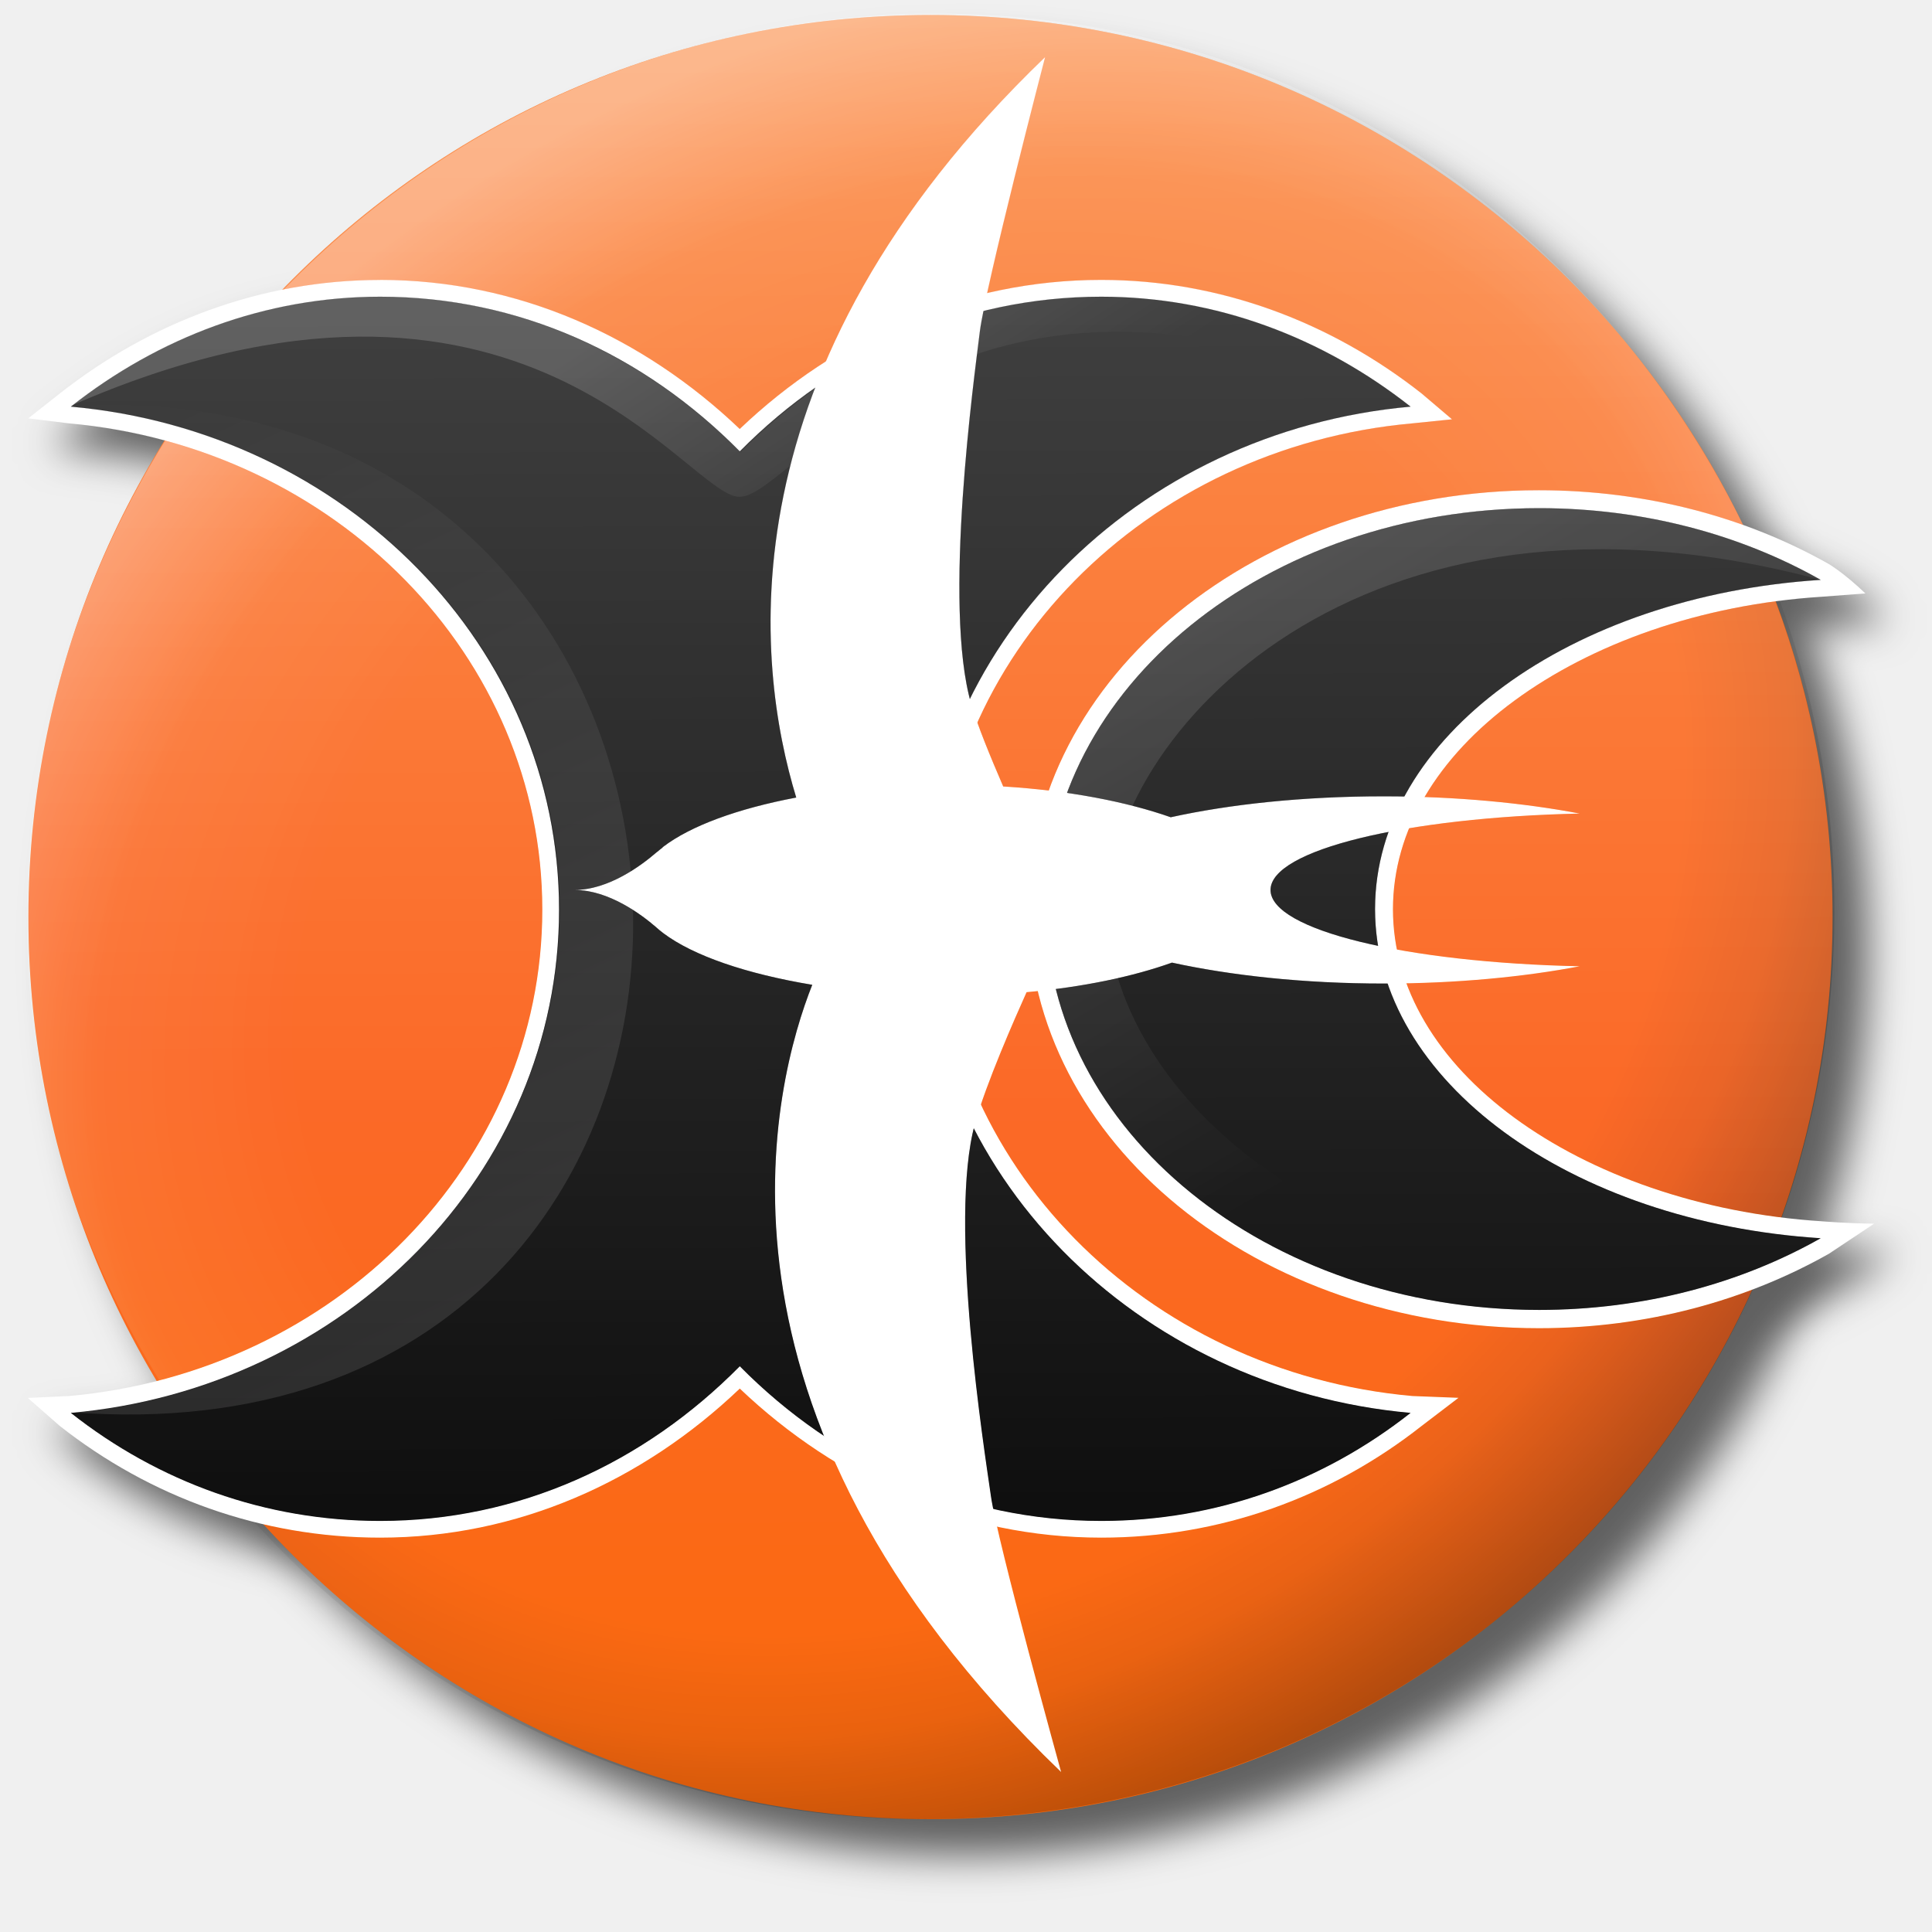
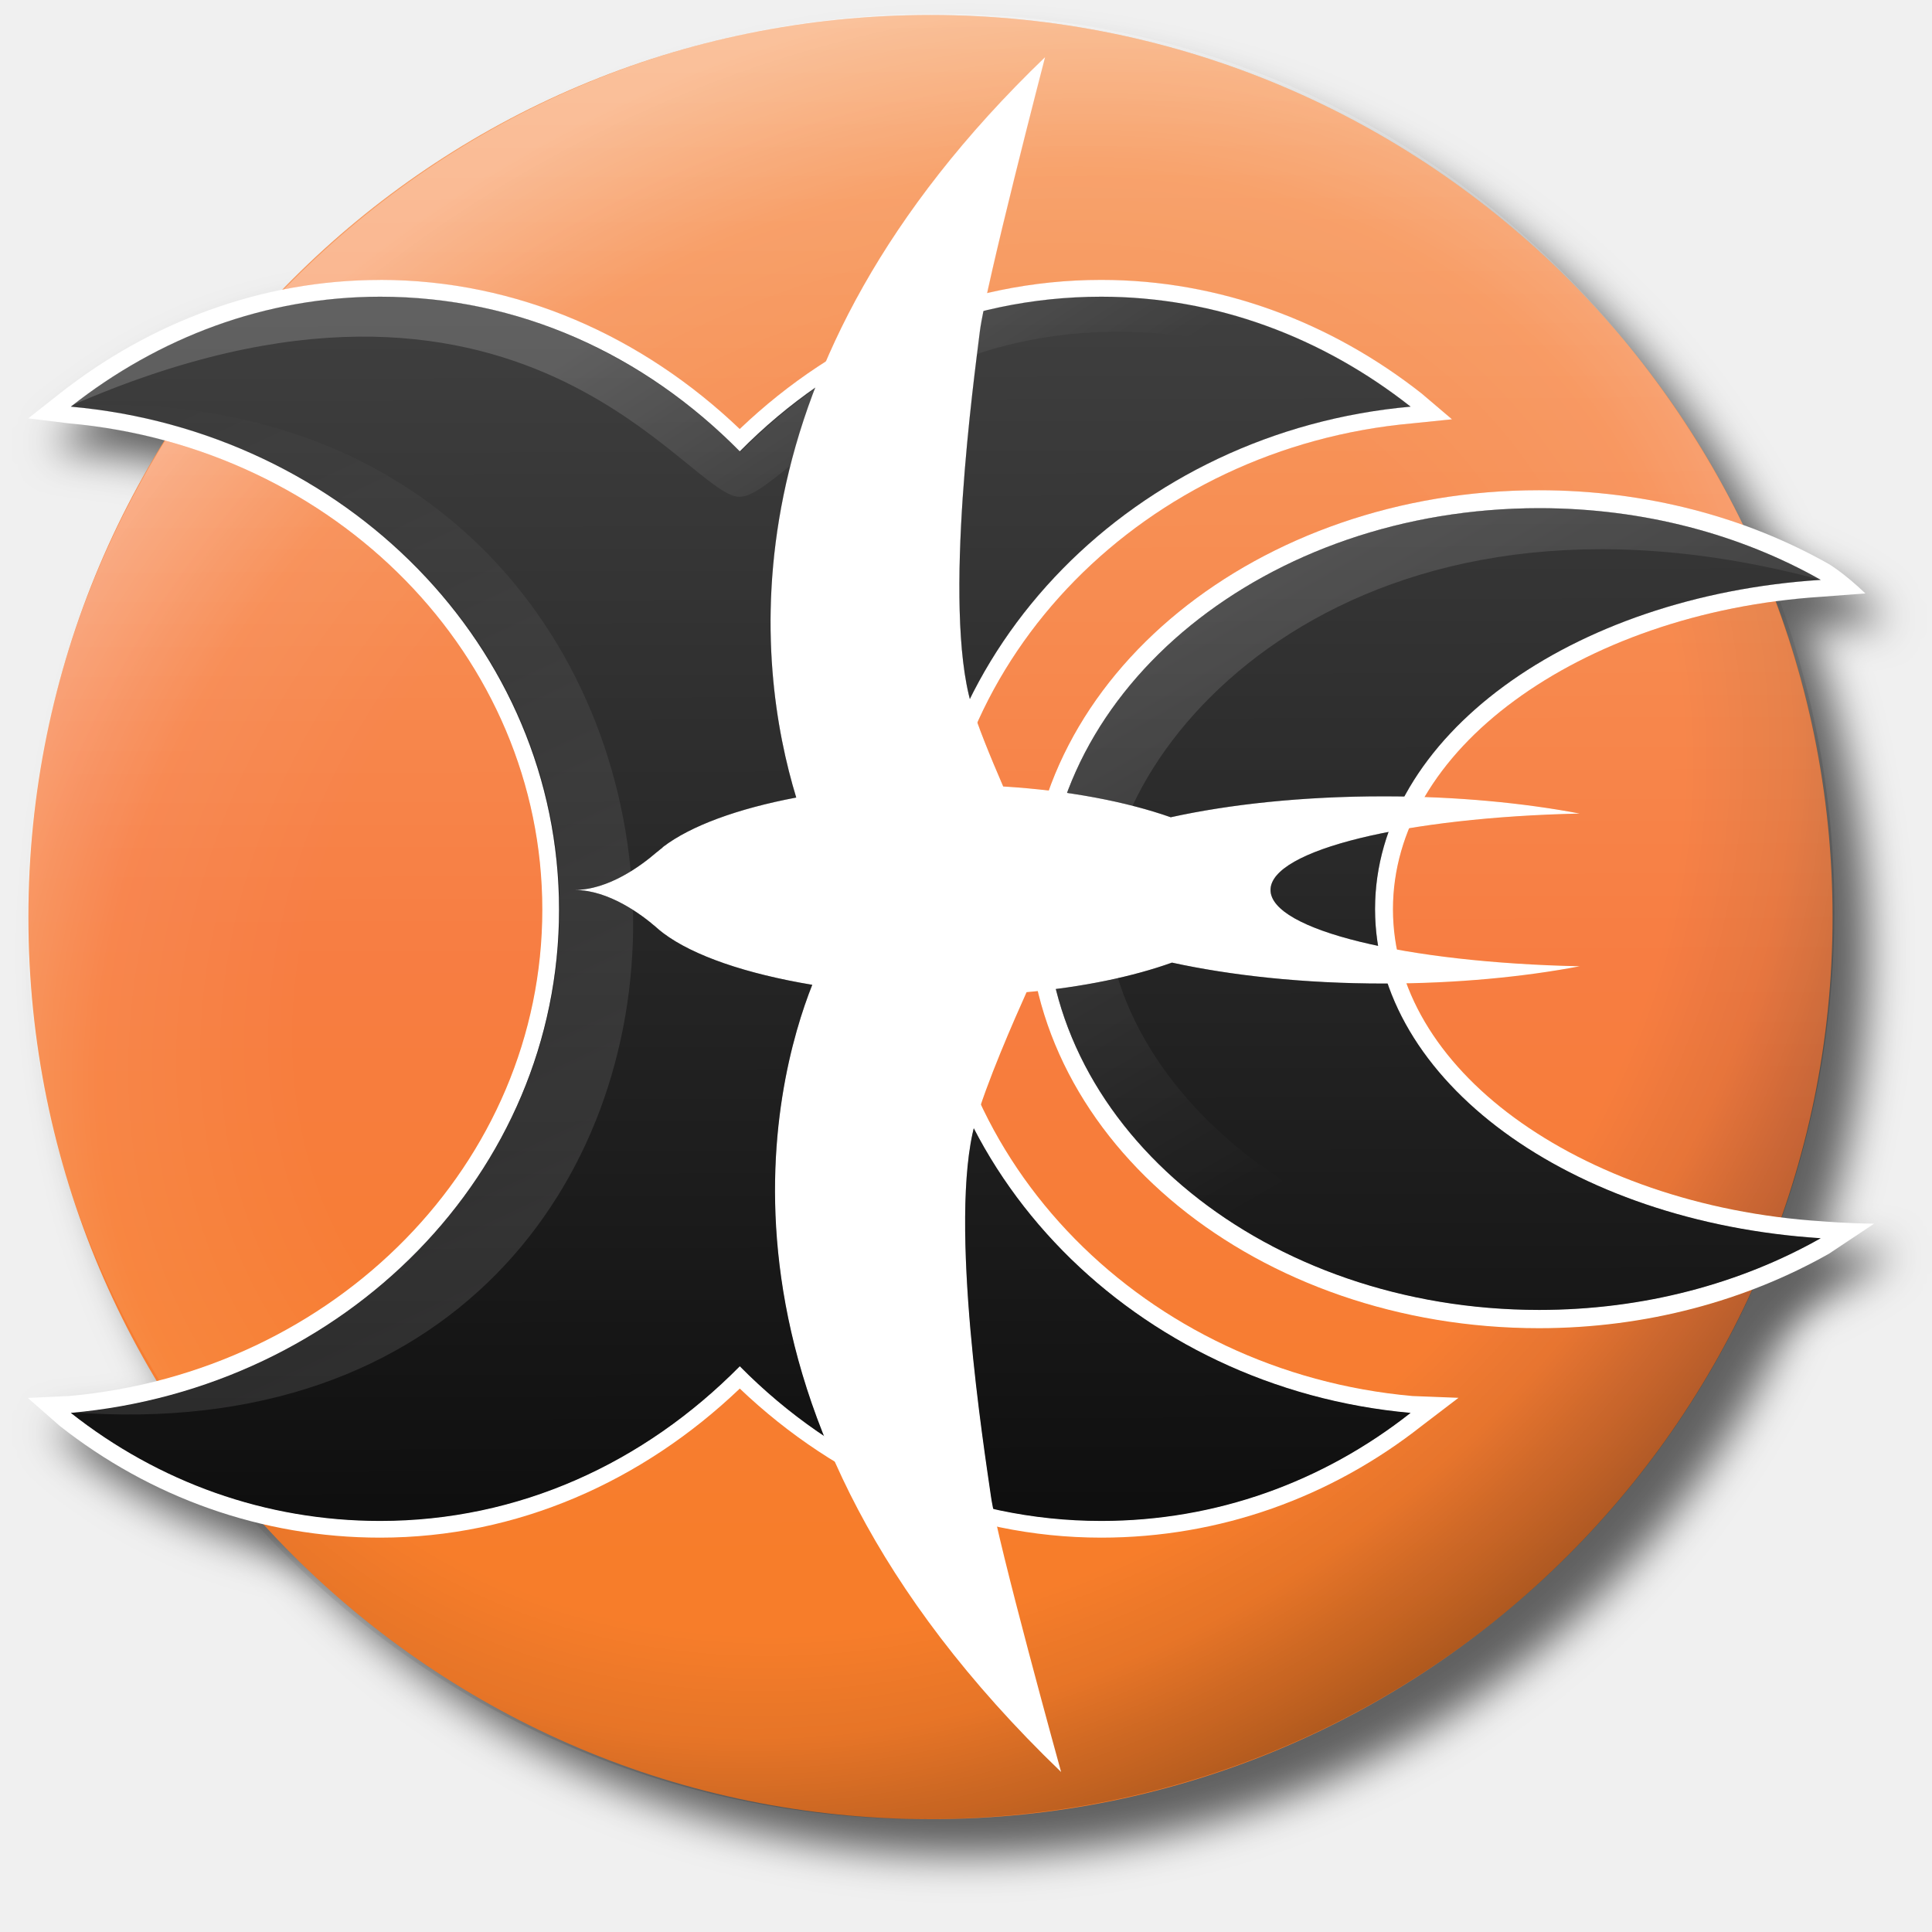
<svg xmlns="http://www.w3.org/2000/svg" xmlns:xlink="http://www.w3.org/1999/xlink" width="267" height="267" id="svg6431" version="1.1" style="display:inline;enable-background:new" viewBox="0 -14.8 272 272">
  <defs id="defs6433">
    <linearGradient id="linearGradient3737">
      <stop style="stop-color:#000000;stop-opacity:1;" offset="0" id="stop3739" />
      <stop style="stop-color:#ffffff;stop-opacity:1;" offset="1" id="stop3741" />
    </linearGradient>
    <linearGradient id="linearGradient5077">
      <stop style="stop-color:#fffeff;stop-opacity:1;" offset="0" id="stop5079" />
      <stop style="stop-color:#fffeff;stop-opacity:0;" offset="1" id="stop5081" />
    </linearGradient>
    <linearGradient id="linearGradient5091">
      <stop style="stop-color:#fffeff;stop-opacity:1;" offset="0" id="stop5093" />
      <stop style="stop-color:#fffeff;stop-opacity:0;" offset="1" id="stop5095" />
    </linearGradient>
    <linearGradient id="linearGradient5097">
      <stop style="stop-color:#fffeff;stop-opacity:1;" offset="0" id="stop5099" />
      <stop style="stop-color:#fffeff;stop-opacity:0;" offset="1" id="stop5101" />
    </linearGradient>
    <linearGradient xlink:href="#linearGradient5097" id="linearGradient6720" gradientUnits="userSpaceOnUse" gradientTransform="matrix(2.763134,0,0,2.821533,-909.8943,337.7867)" x1="354.729" y1="231.96" x2="331.811" y2="182.338" />
    <linearGradient xlink:href="#linearGradient5091" id="linearGradient6722" gradientUnits="userSpaceOnUse" gradientTransform="matrix(2.763134,0,0,2.821533,-909.8943,337.7867)" x1="362.675" y1="176.071" x2="371.379" y2="189.978" />
    <linearGradient xlink:href="#linearGradient5077" id="linearGradient6724" gradientUnits="userSpaceOnUse" gradientTransform="matrix(8.394934,0,0,8.394951,-5.622329,-7776.198)" spreadMethod="pad" x1="20.249" y1="1029.575" x2="25.564" y2="1038.782" />
    <radialGradient id="radialGradient5029-1" gradientUnits="userSpaceOnUse" cx="47.25" cy="82.5" r="3.78" fx="47.25" fy="82.5" gradientTransform="matrix(0.205043,0,0,0.205043,63.39111,1005.405)">
      <stop offset="0.286" style="stop-color:#000000;stop-opacity:0;" id="stop5031-7" />
      <stop id="stop4671-4" style="stop-color:#000000;stop-opacity:0;" offset="0.7" />
      <stop offset="0.8" style="stop-color:#000000;stop-opacity:0.196;" id="stop3766" />
      <stop offset="1.00" style="stop-color: rgb(0, 0, 0);" id="stop5033-0" />
    </radialGradient>
    <radialGradient r="15.977" fy="15.935" fx="15.977" cy="15.935" cx="15.977" gradientTransform="matrix(8.011541,-6.391535,5.190444,6.50602,-83.45232,125.4452)" gradientUnits="userSpaceOnUse" id="radialGradient3106" xlink:href="#radialGradient5029-1" />
    <radialGradient id="radialGradient5021-4" gradientUnits="userSpaceOnUse" cx="47.25" cy="82.5" r="3.78" fx="47.25" fy="82.5" gradientTransform="matrix(0.205043,0,0,0.205043,63.39111,1005.405)">
      <stop offset="0" style="stop-color:#ffffff;stop-opacity:0;" id="stop5025-8" />
      <stop id="stop3768" style="stop-color:#ffffff;stop-opacity:0;" offset="0.6" />
      <stop id="stop3721-8" style="stop-color:#ffffff;stop-opacity:0.196;" offset="0.8" />
      <stop id="stop3719-2" style="stop-color:#ffffff;stop-opacity:1;" offset="1" />
    </radialGradient>
    <radialGradient r="15.977" fy="-13.203" fx="26.492" cy="-13.203" cx="26.492" gradientTransform="matrix(4.322631,6.019453,-7.667295,5.505988,-92.44255,40.33294)" gradientUnits="userSpaceOnUse" id="radialGradient3743" xlink:href="#radialGradient5021-4" />
    <filter id="filter3765" style="color-interpolation-filters:sRGB" x="0" y="0" width="1" height="1">
      <feBlend mode="lighten" in2="BackgroundImage" id="feBlend3767" />
    </filter>
    <filter id="filter3884" style="color-interpolation-filters:sRGB" x="-3.496" y="-2.783" width="4.522" height="3.822">
      <feBlend mode="multiply" in2="BackgroundImage" id="feBlend3886" />
    </filter>
    <linearGradient xlink:href="#linearGradient3737" id="linearGradient3743" x1="131.902" y1="267" x2="131.221" y2="0" gradientUnits="userSpaceOnUse" />
    <filter id="filter3905">
      <feGaussianBlur stdDeviation="1.012" id="feGaussianBlur3907" />
    </filter>
    <filter id="filter3909" x="-0.027" y="-0.027" width="1.053" height="1.053">
      <feGaussianBlur stdDeviation="0.356" id="feGaussianBlur3911" />
    </filter>
    <filter id="filter3913" x="-0.056" y="-0.058" width="1.113" height="1.116">
      <feGaussianBlur stdDeviation="1.012" id="feGaussianBlur3915" />
    </filter>
    <filter id="filter3917" x="-0.034" y="-0.038" width="1.067" height="1.077">
      <feGaussianBlur stdDeviation="2.827" id="feGaussianBlur3919" />
    </filter>
  </defs>
  <g id="layer4" style="display:inline;opacity:0.6;filter:url(#filter3884)" transform="translate(2.999992,-13.68749)">
    <g transform="matrix(2.763134,0,0,2.821533,-904.7377,-450.5755)" id="g28-4-8" style="display:inline;fill:#ffffff;fill-opacity:1;stroke:none;filter:url(#filter3905)">
      <g id="g30-9-2" style="fill:#ffffff;fill-opacity:1;stroke:none" />
      <g id="g34-2-0" style="fill:#ffffff;fill-opacity:1;stroke:none" />
      <g id="g34-8-4-2" style="fill:#ffffff;fill-opacity:1;stroke:none" />
    </g>
    <circle style="display:inline;fill:#000000;fill-opacity:1;fill-rule:nonzero;stroke:none;filter:url(#filter3909);enable-background:new" id="path5438-7" transform="matrix(7.948951,0,0,7.948951,5.957061,6.435168)" cx="15.977" cy="15.935" r="15.977" />
    <g transform="matrix(2.763134,0,0,2.821533,-906.7377,-454.5755)" id="g28-4-1" style="display:inline;fill:#000000;fill-opacity:1;stroke:none;filter:url(#filter3913);enable-background:new">
      <g id="g30-9-26" style="fill:#000000;fill-opacity:1;stroke:none">
        <path style="fill:#000000;fill-opacity:1" d="m 406.625,186.594 c -14.264,0 -26.031,9.25 -26.031,20.906 0,11.655 11.767,20.906 26.031,20.906 5.484,0 10.576,-1.387 14.781,-3.719 0,0 2.297,-1.497 2.297,-1.497 -1.381,-0.012 -2.66,-0.118 -2.66,-0.118 -6.222,-0.391 -11.756,-2.356 -15.669,-5.166 -3.913,-2.81 -6.188,-6.464 -6.188,-10.406 0,-3.942 2.274,-7.589 6.188,-10.406 3.913,-2.818 9.435,-4.795 15.656,-5.185 0,0 2.228,-0.166 2.228,-0.166 -1.082,-1.014 -1.853,-1.461 -1.853,-1.461 -4.209,-2.333 -9.3,-3.688 -14.781,-3.688 z" id="path4602-0" />
      </g>
      <g id="g34-2-4" style="fill:#000000;fill-opacity:1;stroke:none" />
      <g id="g34-8-4-9" style="fill:#000000;fill-opacity:1;stroke:none" />
    </g>
    <path style="display:inline;fill:#000000;fill-opacity:1;filter:url(#filter3917);enable-background:new" d="m 53.675,42.299 c -16.747,0 -32.402,5.974 -45.123,16.002 0,0 -4.422,3.487 -4.422,3.487 0,0 5.734,0.705 5.734,0.705 37.502,3.35 66.635,32.798 66.635,68.471 0,35.679 -29.132,65.119 -66.635,68.472 0,0 -5.796,0.269 -5.796,0.269 0,0 4.484,3.931 4.484,3.931 12.737,10.036 28.402,15.741 45.123,15.741 19.353,0 36.974,-7.956 50.632,-20.987 13.689,13.052 31.532,20.987 50.894,20.987 16.72,0 32.383,-5.701 45.123,-15.741 0,0 5.175,-3.946 5.175,-3.946 0,0 -6.487,-0.252 -6.487,-0.252 -37.504,-3.352 -66.897,-32.8 -66.897,-68.472 0,-35.662 29.394,-65.123 66.897,-68.471 0,0 5.575,-0.571 5.575,-0.571 0,0 -4.263,-3.624 -4.263,-3.624 -12.723,-10.024 -28.376,-16.002 -45.123,-16.002 -19.362,0 -37.205,7.934 -50.894,20.987 C 90.65,50.253 73.028,42.299 53.675,42.299 v 8.39e-4 z" id="path4484-4" />
  </g>
  <g id="layer3" style="display:inline" transform="translate(2.999992,194.3125)">
-     <circle style="display:inline;fill:#fb690c;fill-opacity:1;fill-rule:nonzero;stroke:none" id="path5438" cx="15.977" cy="15.935" r="15.977" transform="matrix(7.948951,0,0,7.948951,1,-206.6648)" />
+     <circle style="display:inline;fill:#f77d2a;fill-opacity:1;fill-rule:nonzero;stroke:none" id="path5438" cx="15.977" cy="15.935" r="15.977" transform="matrix(7.948951,0,0,7.948951,1,-206.6648)" />
  </g>
  <g id="layer2" style="display:inline;opacity:0.343" transform="translate(2.999992,-13.68749)">
    <path style="display:inline;fill:url(#radialGradient3106);fill-opacity:1;fill-rule:nonzero;stroke:none" d="M 25.6,204.562 C 48.989,235.165 85.765,255 127.256,255 c 71.656,0 128,-57.308 128,-128 0,-18.439 -3.981,-35.911 -11,-51.75 z" id="path4663" />
    <path style="display:inline;fill:url(#radialGradient3743);fill-opacity:1;fill-rule:nonzero;stroke:none" d="M 27.915,205.591 244.258,76.664 C 223.598,31.588 181.053,0.8 128.8,0.8 58.108,0.8 0.8,58.107 0.8,128.799 c 0,29.201 10.654,55.254 27.115,76.791 z" id="path5438-17" />
  </g>
  <g id="layer10" style="display:inline" transform="translate(2.999992,-13.68749)">
    <g transform="matrix(2.763134,0,0,2.821533,-909.8943,-458.5755)" id="g28-4" style="display:inline;fill:#ffffff;fill-opacity:1;stroke:none">
      <g id="g30-9" style="fill:#ffffff;fill-opacity:1;stroke:none">
        <path style="fill:#ffffff;fill-opacity:1" d="m 406.625,186.594 c -14.264,0 -26.031,9.25 -26.031,20.906 0,11.655 11.767,20.906 26.031,20.906 5.484,0 10.576,-1.387 14.781,-3.719 0,0 2.297,-1.497 2.297,-1.497 -1.381,-0.012 -2.66,-0.118 -2.66,-0.118 -6.222,-0.391 -11.756,-2.356 -15.669,-5.166 -3.913,-2.81 -6.188,-6.464 -6.188,-10.406 0,-3.942 2.274,-7.589 6.188,-10.406 3.913,-2.818 9.435,-4.795 15.656,-5.185 0,0 2.228,-0.166 2.228,-0.166 -1.082,-1.014 -1.853,-1.461 -1.853,-1.461 -4.209,-2.333 -9.3,-3.688 -14.781,-3.688 z" id="path4602" />
      </g>
      <g id="g34-2" style="fill:#ffffff;fill-opacity:1;stroke:none" />
      <g id="g34-8-4" style="fill:#ffffff;fill-opacity:1;stroke:none" />
    </g>
    <path transform="matrix(8.394934,0,0,8.394951,-5.622329,-8572.56)" style="display:inline;fill:#ffffff;fill-opacity:1" d="m 6.688,1025.719 c -1.995,0 -3.86,0.712 -5.375,1.906 0,0 -0.527,0.415 -0.527,0.415 0,0 0.683,0.084 0.683,0.084 4.467,0.399 7.938,3.907 7.938,8.156 0,4.25 -3.47,7.757 -7.938,8.156 0,0 -0.69,0.032 -0.69,0.032 0,0 0.534,0.468 0.534,0.468 1.517,1.196 3.383,1.875 5.375,1.875 2.305,0 4.404,-0.948 6.031,-2.5 1.631,1.555 3.756,2.5 6.062,2.5 1.992,0 3.857,-0.679 5.375,-1.875 0,0 0.616,-0.47 0.616,-0.47 0,0 -0.773,-0.03 -0.773,-0.03 -4.467,-0.399 -7.969,-3.907 -7.969,-8.156 0,-4.248 3.501,-7.757 7.969,-8.156 0,0 0.664,-0.068 0.664,-0.068 0,0 -0.508,-0.432 -0.508,-0.432 -1.516,-1.194 -3.38,-1.906 -5.375,-1.906 -2.306,0 -4.432,0.945 -6.062,2.5 -1.627,-1.552 -3.726,-2.5 -6.031,-2.5 v 10e-5 z" id="path4484" />
  </g>
  <g id="layer1" transform="translate(2.999992,-810.0497)" style="display:inline">
    <g style="fill:#000000" id="g30" transform="matrix(2.763134,0,0,2.821533,-909.8943,337.7867)">
      <path id="path32" d="m 398.274,207.492 c 0,-8.577 9.966,-15.625 22.708,-16.425 -4.068,-2.255 -9.011,-3.578 -14.346,-3.578 -13.878,0 -25.129,8.955 -25.129,20.003 0,11.046 11.251,20.003 25.129,20.003 5.334,0 10.278,-1.323 14.346,-3.578 -12.742,-0.801 -22.708,-7.848 -22.708,-16.425 z" style="fill:#000000" />
    </g>
    <path transform="matrix(8.394934,0,0,8.394951,-5.622329,-7776.198)" style="fill:#000000" id="path7570" d="m 6.688,1026 c -1.926,0 -3.718,0.685 -5.188,1.844 4.603,0.411 8.188,4.032 8.188,8.437 0,4.406 -3.584,8.026 -8.188,8.438 1.469,1.158 3.261,1.812 5.188,1.812 2.324,0 4.425,-0.968 6.031,-2.594 1.606,1.626 3.738,2.594 6.062,2.594 1.926,0 3.718,-0.654 5.188,-1.812 -4.603,-0.411 -8.219,-4.031 -8.219,-8.438 0,-4.406 3.615,-8.027 8.219,-8.437 -1.47,-1.158 -3.261,-1.844 -5.188,-1.844 -2.324,0 -4.457,0.968 -6.062,2.594 C 11.113,1026.968 9.012,1026 6.688,1026 Z" />
  </g>
  <g style="display:inline;opacity:0.323" transform="translate(2.999992,-810.0497)" id="g3651">
    <path id="path3659" d="m 6.944,852.396 c 19.323,1.727 36.538,10.189 48.923,22.843 12.385,12.655 19.939,29.5 19.939,47.995 0,18.495 -7.554,35.341 -19.939,47.994 C 43.482,983.881 26.266,992.344 6.944,994.071 60.574,998.228 86.554,961.466 86.136,924.336 85.719,887.205 58.904,849.707 6.944,852.396 Z" style="opacity:0.5;fill:url(#linearGradient6720);fill-opacity:1" />
    <path id="path3661" d="m 195.533,852.396 c -12.337,-9.721 -27.336,-15.426 -43.508,-15.426 -19.51,0 -37.308,8.293 -50.789,21.941 -13.481,-13.649 -31.276,-21.941 -50.786,-21.941 -16.173,0 -31.171,5.703 -43.506,15.426 63.661,-27.857 86.738,12.807 94.17,12.807 7.91,0 31.887,-42.276 94.419,-12.807 z" style="opacity:0.6;fill:url(#linearGradient6722);fill-opacity:1" />
    <path id="path3663" d="m 152.863,923.233 c 0,-24.201 35.268,-63.815 100.472,-46.344 -11.24,-6.363 -24.899,-10.095 -39.64,-10.095 -38.347,0 -69.435,25.267 -69.435,56.44 0,31.166 31.088,56.439 69.435,56.439 14.739,0 28.4,-3.733 39.64,-10.096 -61.788,16.557 -100.472,-18.979 -100.472,-46.343 z" style="opacity:0.6;fill:url(#linearGradient6724);fill-opacity:1;stroke:none" />
  </g>
  <g id="layer7" style="display:inline" transform="translate(2.999992,-13.68749)">
    <g transform="matrix(2.763134,0,0,2.756176,-909.8943,-443.5479)" id="g46" style="display:inline;fill:#ffffff;fill-opacity:1;stroke:none">
      <path style="fill:#ffffff;fill-opacity:1;stroke:none" d="m 26.781,1.25 c -8.25,7.927 -7.333,15.43 -6.312,18.781 -1.491,0.282 -2.677,0.718 -3.375,1.25 -0.011,0.008 -0.021,0.023 -0.031,0.031 -0.02,0.019 -0.058,0.041 -0.156,0.125 -0.36,0.309 -1.192,0.938 -2.062,0.938 0.871,0 1.703,0.628 2.062,0.938 0.059,0.054 0.119,0.104 0.188,0.156 0.764,0.576 2.111,1.034 3.781,1.312 -0.956,2.406 -3.246,10.775 6.312,19.969 0,0 -1.62,-5.853 -1.781,-7 C 25.245,36.603 24.319,30.792 25,28.312 c 0.277,-1.011 1.022,-2.699 1.312,-3.344 1.435,-0.129 2.695,-0.395 3.688,-0.75 1.486,0.324 3.325,0.531 5.375,0.531 1.845,0 3.562,-0.17 4.969,-0.438 C 35.937,24.218 32.5,23.392 32.5,22.375 c 0,-1.017 3.437,-1.842 7.844,-1.938 C 38.937,20.17 37.22,20 35.375,20 c -2.064,0 -3.915,0.203 -5.406,0.531 -1.122,-0.394 -2.583,-0.679 -4.25,-0.781 -0.322,-0.746 -0.654,-1.551 -0.812,-2.094 C 24.18,15.164 24.986,9.363 25.125,8.219 25.266,7.075 26.781,1.25 26.781,1.25 Z" id="swift" transform="matrix(2.008585,0,0,2.013655,327.6683,160.9288)" />
    </g>
  </g>
  <g id="layer5" style="display:inline;opacity:0.3;filter:url(#filter3765)" transform="translate(0,-16.68749)">
    <path style="display:inline;fill:url(#linearGradient3743);fill-opacity:1;fill-rule:nonzero;stroke:none" d="M 131,4 C 95.183,4 62.838,18.837 39.75,42.688 28.237,44.988 17.565,50.092 8.406,57.312 l -4.438,3.469 5.75,0.719 c 4.623,0.413 9.108,1.237 13.438,2.406 C 11.013,83.378 4,106.362 4,131 c 0,23.89 6.592,46.226 18.062,65.312 -3.991,1.015 -8.109,1.746 -12.344,2.125 l -5.812,0.281 4.5,3.906 c 8.447,6.655 18.18,11.399 28.656,13.844 C 60.292,241.991 93.77,258 131,258 c 51.425,0 95.715,-30.577 115.688,-74.531 3.793,-1.439 7.406,-3.166 10.812,-5.094 l 6.344,-4.219 c -3.817,-0.034 -7.344,-0.312 -7.344,-0.312 -1.947,-0.125 -3.856,-0.327 -5.75,-0.562 C 255.423,160.049 258,145.832 258,131 c 0,-15.64 -2.86,-30.601 -8.031,-44.438 2.135,-0.284 4.297,-0.515 6.5,-0.656 L 262.625,85.438 c -2.989,-2.862 -5.125,-4.125 -5.125,-4.125 -3.791,-2.146 -7.832,-4.009 -12.094,-5.531 C 224.865,33.297 181.353,4 131,4 Z" id="path5438-1" />
    <g transform="matrix(2.763134,0,0,2.821533,-906.8943,-455.5755)" id="g28-4-7" style="display:inline;fill:#ffffff;fill-opacity:1;stroke:none">
      <g id="g30-9-4" style="fill:#ffffff;fill-opacity:1;stroke:none" />
      <g id="g34-2-9" style="fill:#ffffff;fill-opacity:1;stroke:none" />
      <g id="g34-8-4-4" style="fill:#ffffff;fill-opacity:1;stroke:none" />
    </g>
  </g>
</svg>
